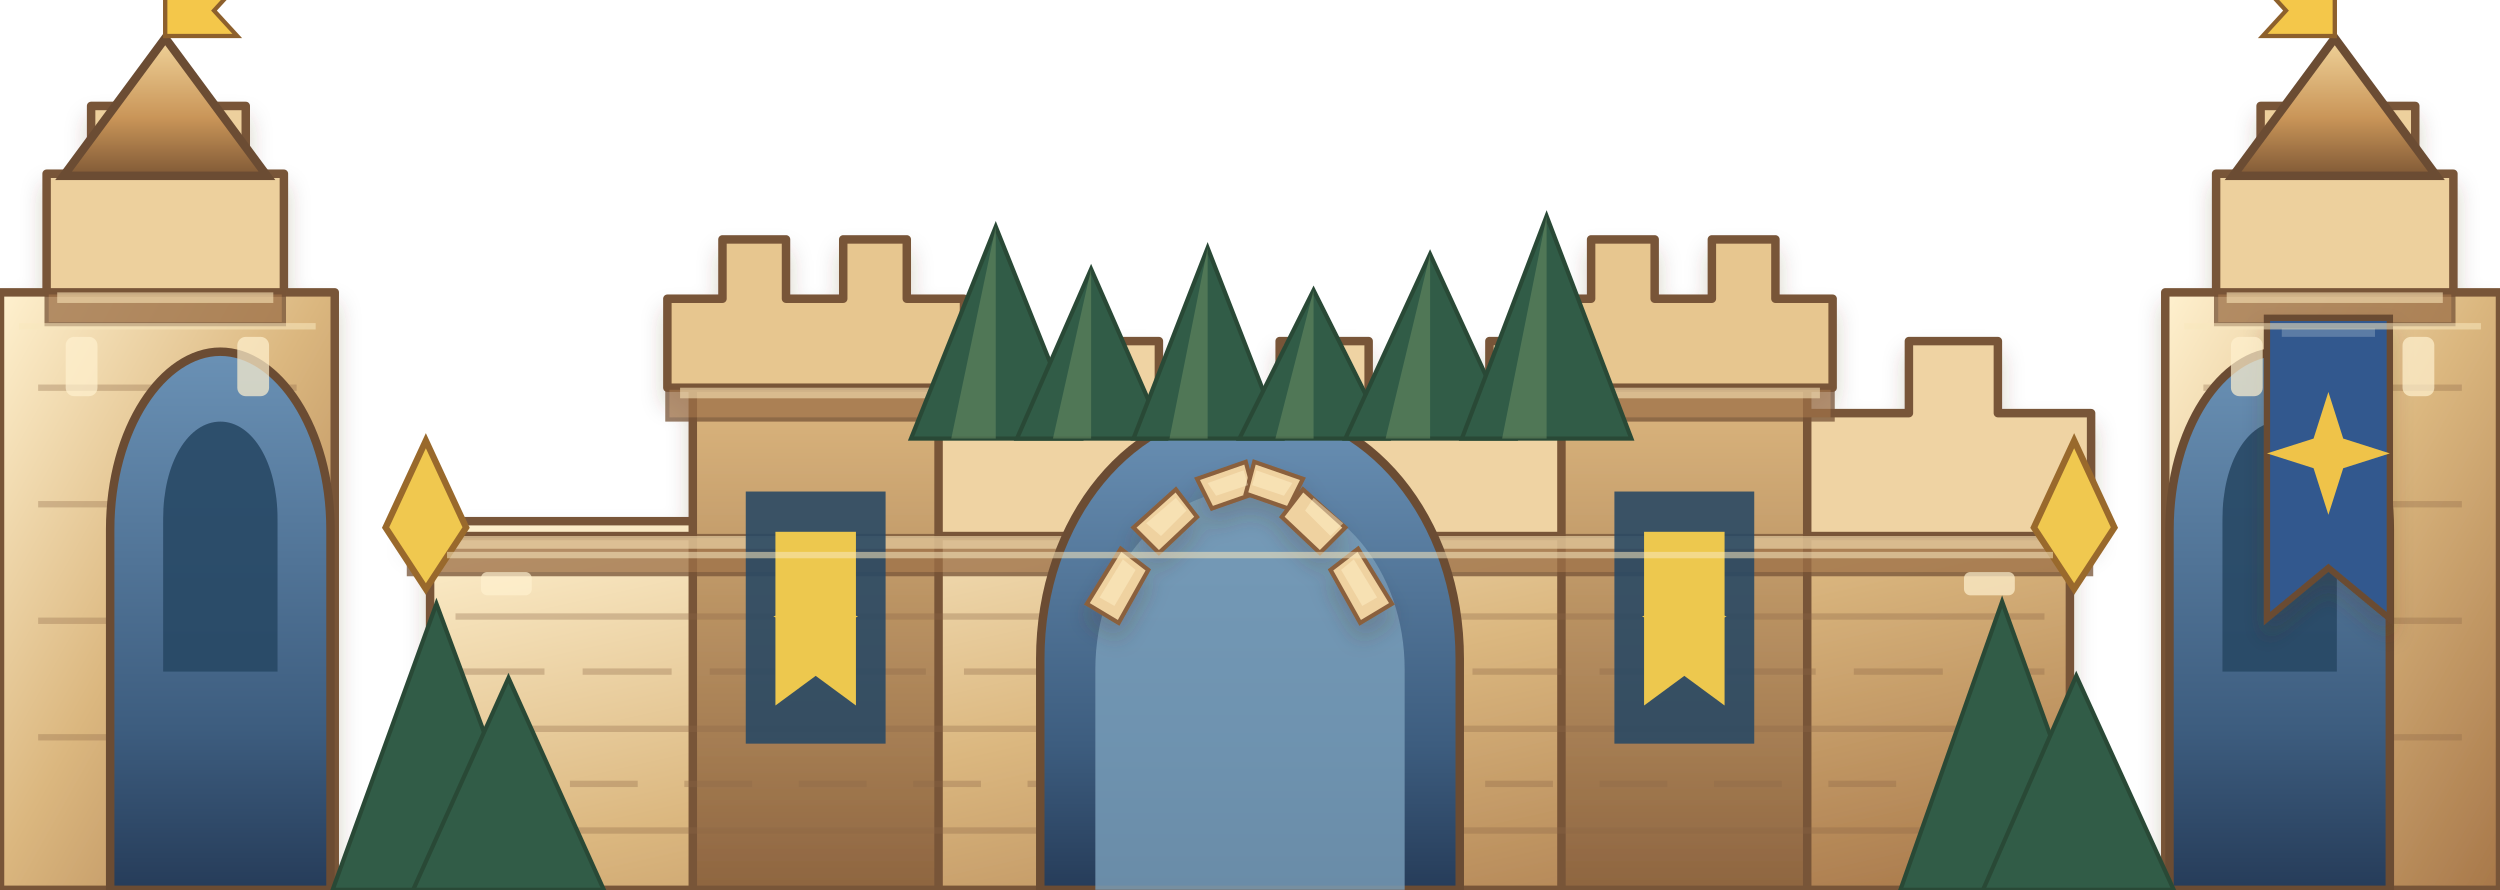
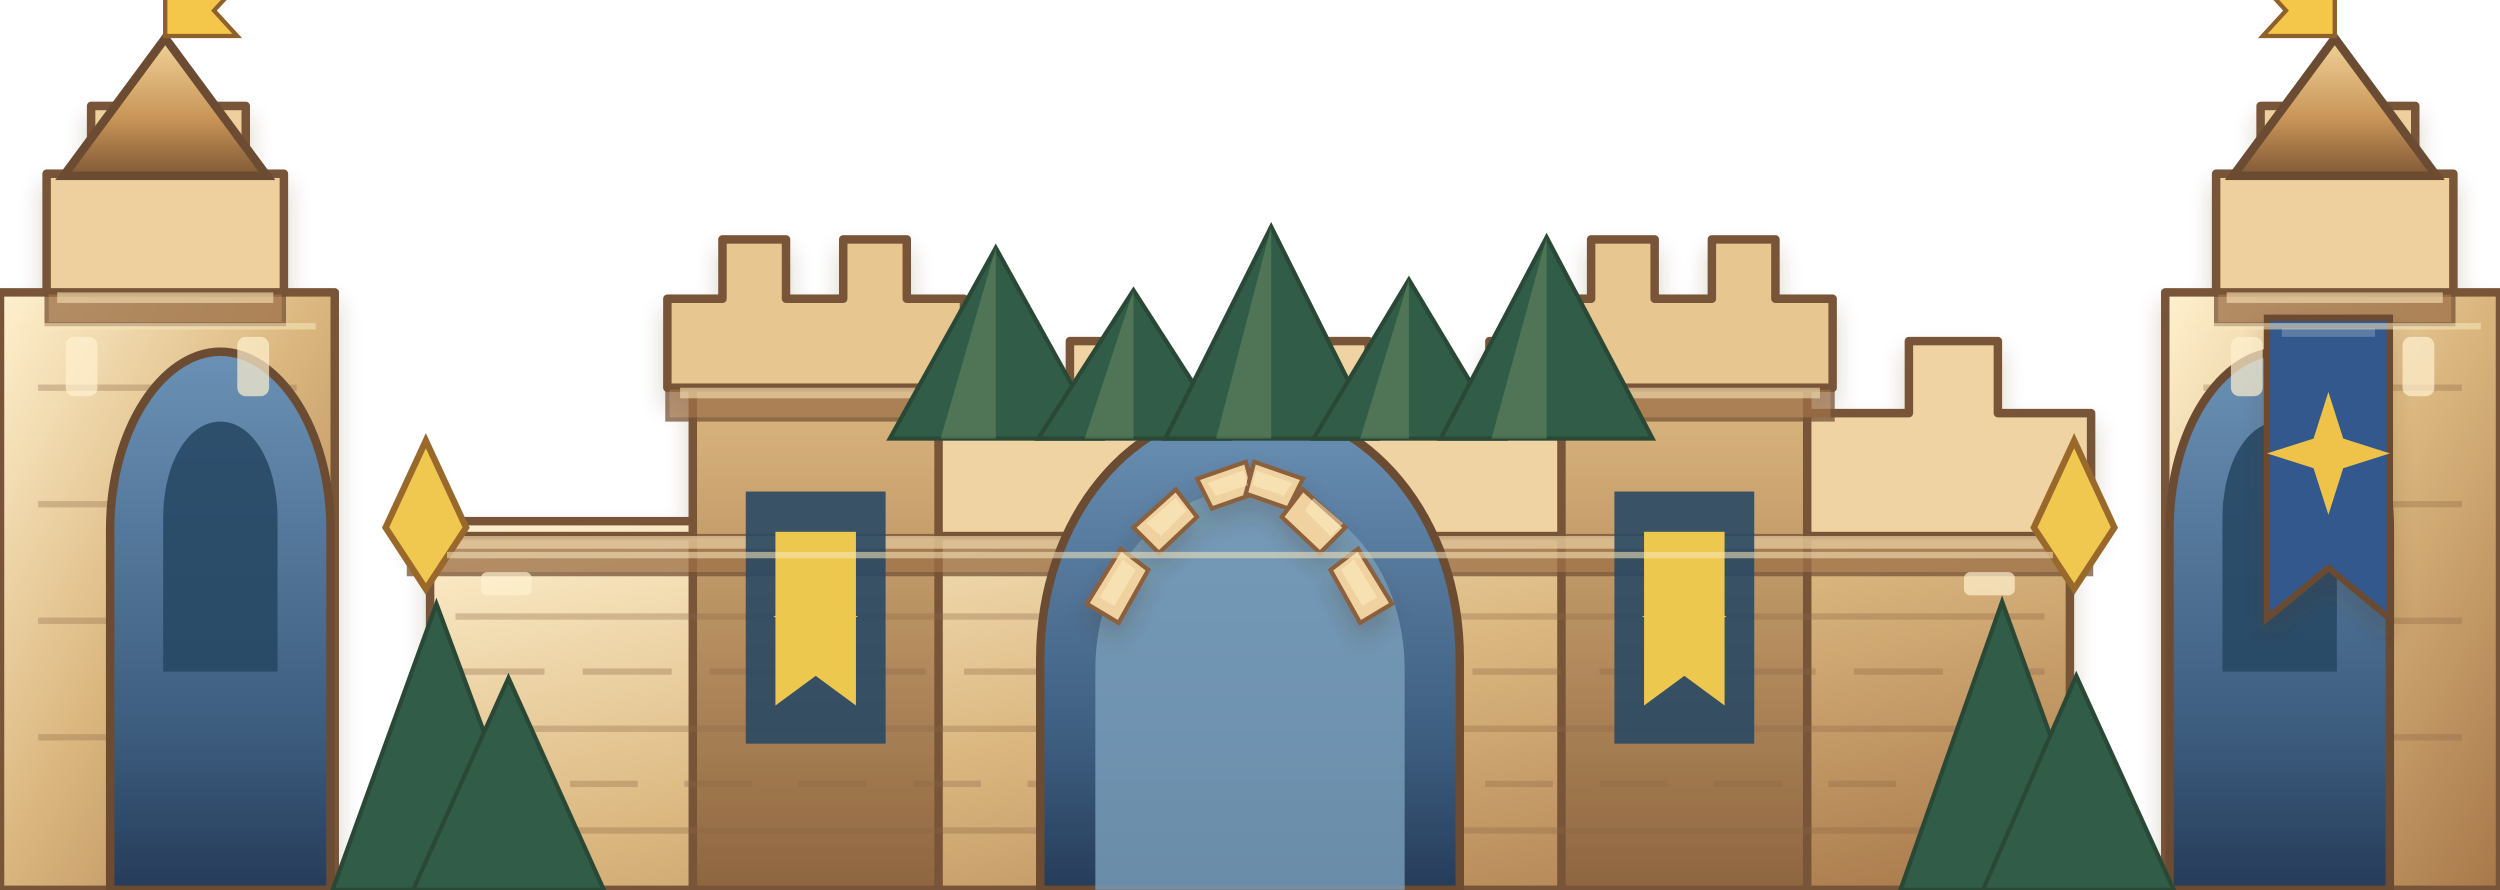
<svg xmlns="http://www.w3.org/2000/svg" viewBox="0 0 1180 420">
  <defs>
    <linearGradient id="stone" x1="0" y1="0" x2="1" y2="1">
      <stop stop-color="#fff1cf" />
      <stop offset=".48" stop-color="#dbb77f" />
      <stop offset="1" stop-color="#a77749" />
    </linearGradient>
    <linearGradient id="stoneDark" x1="0" y1="0" x2="0" y2="1">
      <stop stop-color="#ddb77f" />
      <stop offset="1" stop-color="#8e6540" />
    </linearGradient>
    <linearGradient id="roof" x1="0" y1="0" x2="0" y2="1">
      <stop stop-color="#f0d39a" />
      <stop offset=".58" stop-color="#c99558" />
      <stop offset="1" stop-color="#805936" />
    </linearGradient>
    <linearGradient id="arch" x1="0" y1="0" x2="0" y2="1">
      <stop stop-color="#6a91b5" />
      <stop offset=".7" stop-color="#3d5d7f" />
      <stop offset="1" stop-color="#263c59" />
    </linearGradient>
    <filter id="softShadow" x="-20%" y="-20%" width="140%" height="160%">
      <feDropShadow dx="0" dy="7" stdDeviation="5" flood-color="#4d3526" flood-opacity=".22" />
    </filter>
  </defs>
  <g filter="url(#softShadow)" stroke="#785437" stroke-width="4" stroke-linejoin="round">
    <path d="M0 420V138h158V420Z" fill="url(#stone)" />
    <path d="M1022 420V138h158V420Z" fill="url(#stone)" />
    <path d="M22 138h112V82h-18V50H94v32H65V50H43v32H22Z" fill="#edd09d" />
    <path d="M1046 138h112V82h-18V50h-22v32h-29V50h-22v32h-21Z" fill="#edd09d" />
    <path d="M203 420V246h774V420Z" fill="url(#stone)" />
    <path d="M193 253h794v-58h-44v-34h-42v34h-57v-34h-42v34h-57v-34h-42v34h-57v-34h-42v34h-57v-34h-42v34h-57v-34h-42v34h-44v58Z" fill="#efd3a3" />
    <path d="M327 420V180h116V420Z" fill="url(#stoneDark)" />
    <path d="M737 420V180h116V420Z" fill="url(#stoneDark)" />
    <path d="M315 183h140v-42h-27v-28h-30v28h-27v-28h-30v28h-26Z" fill="#e7c68f" />
    <path d="M725 183h140v-42h-27v-28h-30v28h-27v-28h-30v28h-26Z" fill="#e7c68f" />
  </g>
  <g fill="#9c7047" opacity=".76" stroke="#785437" stroke-width="2">
    <path d="M22 138h112v15H22Z" />
    <path d="M1046 138h112v15h-112Z" />
    <path d="M193 253h794v18H193Z" />
    <path d="M315 183h140v15H315Z" />
    <path d="M725 183h140v15H725Z" />
  </g>
  <g fill="#f6dfb1" opacity=".62">
    <path d="M27 138h102v5H27Z" />
    <path d="M1051 138h102v5h-102Z" />
    <path d="M202 253h776v6H202Z" />
    <path d="M321 183h128v5H321Z" />
    <path d="M731 183h128v5H731Z" />
  </g>
  <g opacity=".32" stroke="#8b6644" stroke-width="3">
    <path d="M18 183h122M18 238h122M18 293h122M18 348h122" />
    <path d="M1040 183h122M1040 238h122M1040 293h122M1040 348h122" />
    <path d="M215 291h750M215 344h750M215 392h750" />
    <path d="M215 317h750" stroke-dasharray="42 18" />
    <path d="M215 370h750" stroke-dasharray="32 22" />
  </g>
  <g fill="url(#roof)" stroke="#6b4c33" stroke-width="4">
    <path d="M30 83 78 18l48 65Z" />
    <path d="M1054 83 1102 18l48 65Z" />
  </g>
  <g fill="#f4c74a" stroke="#8d602c" stroke-width="2">
    <path d="M78 18v-25M1102 18v-25" />
    <path d="M78-7h34l-11 12 11 12H78ZM1102-7h-34l11 12-11 12h34Z" />
  </g>
  <g fill="url(#arch)" stroke="#6b4c33" stroke-width="4">
    <path d="M52 420V250c0-48 25-84 52-84s52 36 52 84v170Z" />
    <path d="M1024 420V250c0-48 25-84 52-84s52 36 52 84v170Z" />
    <path d="M491 420V311c0-66 43-119 99-119s99 53 99 119v109Z" />
  </g>
  <path d="M517 420V316c0-47 31-85 73-85s73 38 73 85v104Z" fill="#7ba0bb" opacity=".8" />
  <g fill="#efd2a0" stroke="#8a603e" stroke-width="2" filter="url(#softShadow)">
    <path d="M513 285 529 259 542 269 528 294Z" />
    <path d="M535 249 555 231 565 244 547 261Z" />
    <path d="M565 226 588 218 592 233 572 240Z" />
    <path d="M592 218 615 226 608 240 588 233Z" />
    <path d="M615 231 635 249 623 261 605 244Z" />
    <path d="M641 259 657 285 642 294 628 269Z" />
  </g>
  <g fill="#fff0c9" opacity=".48">
    <path d="M519 282 530 264 536 269 526 286Z" />
    <path d="M541 247 555 235 560 241 548 253Z" />
    <path d="M570 228 587 222 589 229 574 234Z" />
    <path d="M593 222 610 228 606 234 591 229Z" />
    <path d="M620 235 634 247 628 253 616 241Z" />
    <path d="M650 282 639 264 633 269 643 286Z" />
  </g>
  <g fill="#274764" opacity=".88">
    <path d="M77 245c0-27 12-46 27-46s27 19 27 46v72H77Z" />
    <path d="M1049 245c0-27 12-46 27-46s27 19 27 46v72h-54Z" />
    <path d="M352 232h66v119h-66Z" />
    <path d="M762 232h66v119h-66Z" />
  </g>
  <g fill="#edc84e">
    <path d="M366 251h38v82l-19-14-19 14Z" />
    <path d="M776 251h38v82l-19-14-19 14Z" />
    <path d="m385 268 4 17 16 6-16 6-4 17-4-17-16-6 16-6Z" />
    <path d="m795 268 4 17 16 6-16 6-4 17-4-17-16-6 16-6Z" />
  </g>
  <g filter="url(#softShadow)">
    <path d="M1070 150H1128V292l-29-24-29 24Z" fill="#31588e" stroke="#6b4c33" stroke-width="3" />
    <path d="m1099 185 7 22 22 7-22 7-7 22-7-22-22-7 22-7Z" fill="#efc348" />
    <path d="M1077 157H1121" stroke="#91a7c2" stroke-width="4" opacity=".45" />
  </g>
  <g fill="#fff1ce" opacity=".7">
    <rect x="31" y="159" width="15" height="28" rx="4" />
    <rect x="112" y="159" width="15" height="28" rx="4" />
    <rect x="1053" y="159" width="15" height="28" rx="4" />
    <rect x="1134" y="159" width="15" height="28" rx="4" />
    <rect x="227" y="270" width="24" height="11" rx="3" />
    <rect x="927" y="270" width="24" height="11" rx="3" />
  </g>
  <g fill="#315c47" stroke="#294936" stroke-width="2">
    <path d="M157 420 206 285l50 135Z" />
    <path d="M195 420 240 320l45 100Z" />
    <path d="M897 420 945 284l49 136Z" />
    <path d="M936 420 980 319l46 101Z" />
  </g>
  <g fill="#315c47" stroke="#294936" stroke-width="2" transform="translate(0 -68)">
-     <path d="M430 275 470 175l40 100Z" />
-     <path d="M480 275 515 195l35 80Z" />
-     <path d="M535 275 570 185l35 90Z" />
-     <path d="M585 275 620 205l35 70Z" />
-     <path d="M635 275 675 188l40 87Z" />
-     <path d="M690 275 730 170l40 105Z" />
+     <path d="M420 275 470 185l50 90Z" />
+     <path d="M490 275 535 205l45 70Z" />
+     <path d="M550 275 600 175l50 100Z" />
+     <path d="M620 275 665 200l45 75Z" />
+     <path d="M680 275 730 180l50 95Z" />
  </g>
-   <g fill="#6f9166" opacity=".5" transform="translate(0 -68)">
-     <path d="M470 175 470 275 449 275Z" />
-     <path d="M515 195 515 275 497 275Z" />
-     <path d="M570 185 570 275 552 275Z" />
-     <path d="M620 205 620 275 602 275Z" />
-     <path d="M675 188 675 275 654 275Z" />
-     <path d="M730 170 730 275 709 275Z" />
+   <g fill="#6f9166" opacity=".48" transform="translate(0 -68)">
+     <path d="M470 185 470 275 444 275Z" />
+     <path d="M535 205 535 275 512 275Z" />
+     <path d="M600 175 600 275 574 275Z" />
+     <path d="M665 200 665 275 642 275Z" />
+     <path d="M730 180 730 275 704 275Z" />
  </g>
  <g fill="#f0c84f" stroke="#99692c" stroke-width="3">
    <path d="M182 249 201 208l19 41-19 29Z" />
    <path d="M960 249 979 208l19 41-19 29Z" />
  </g>
  <g opacity=".55" fill="none" stroke="#f8e8bd" stroke-width="3">
    <path d="M9 154h140M1031 154h140" />
    <path d="M211 262h758" />
  </g>
</svg>
